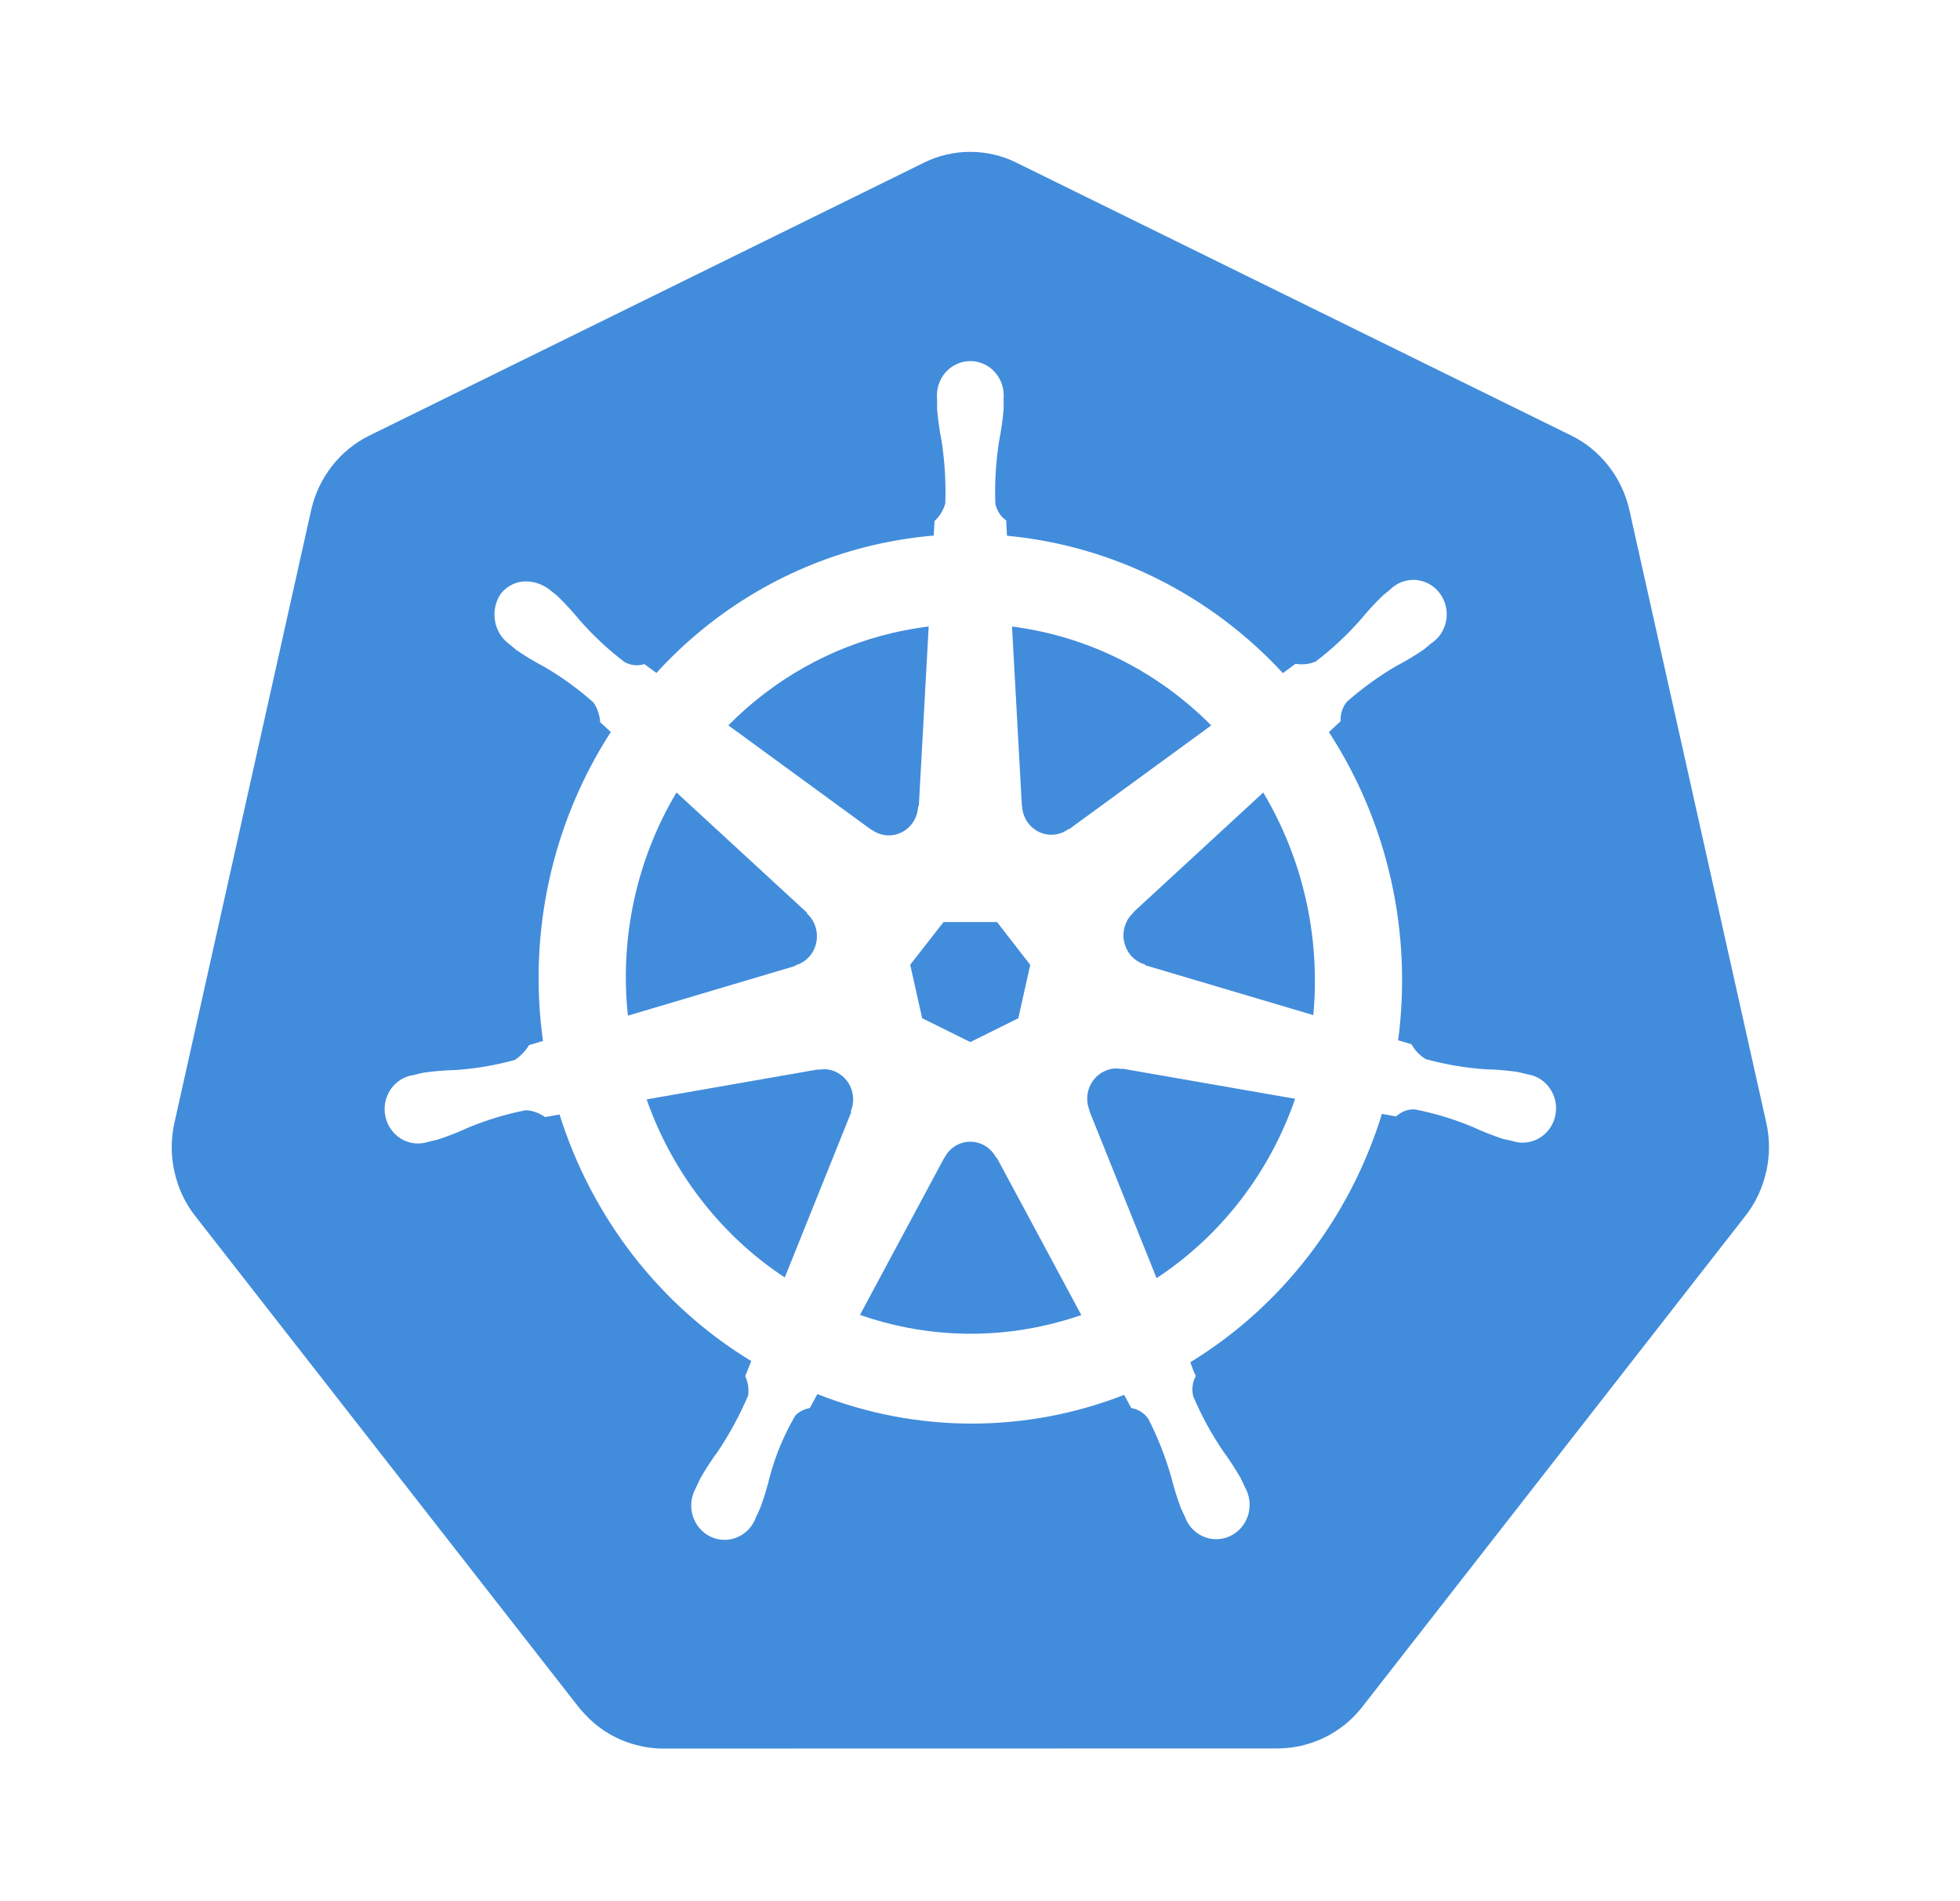
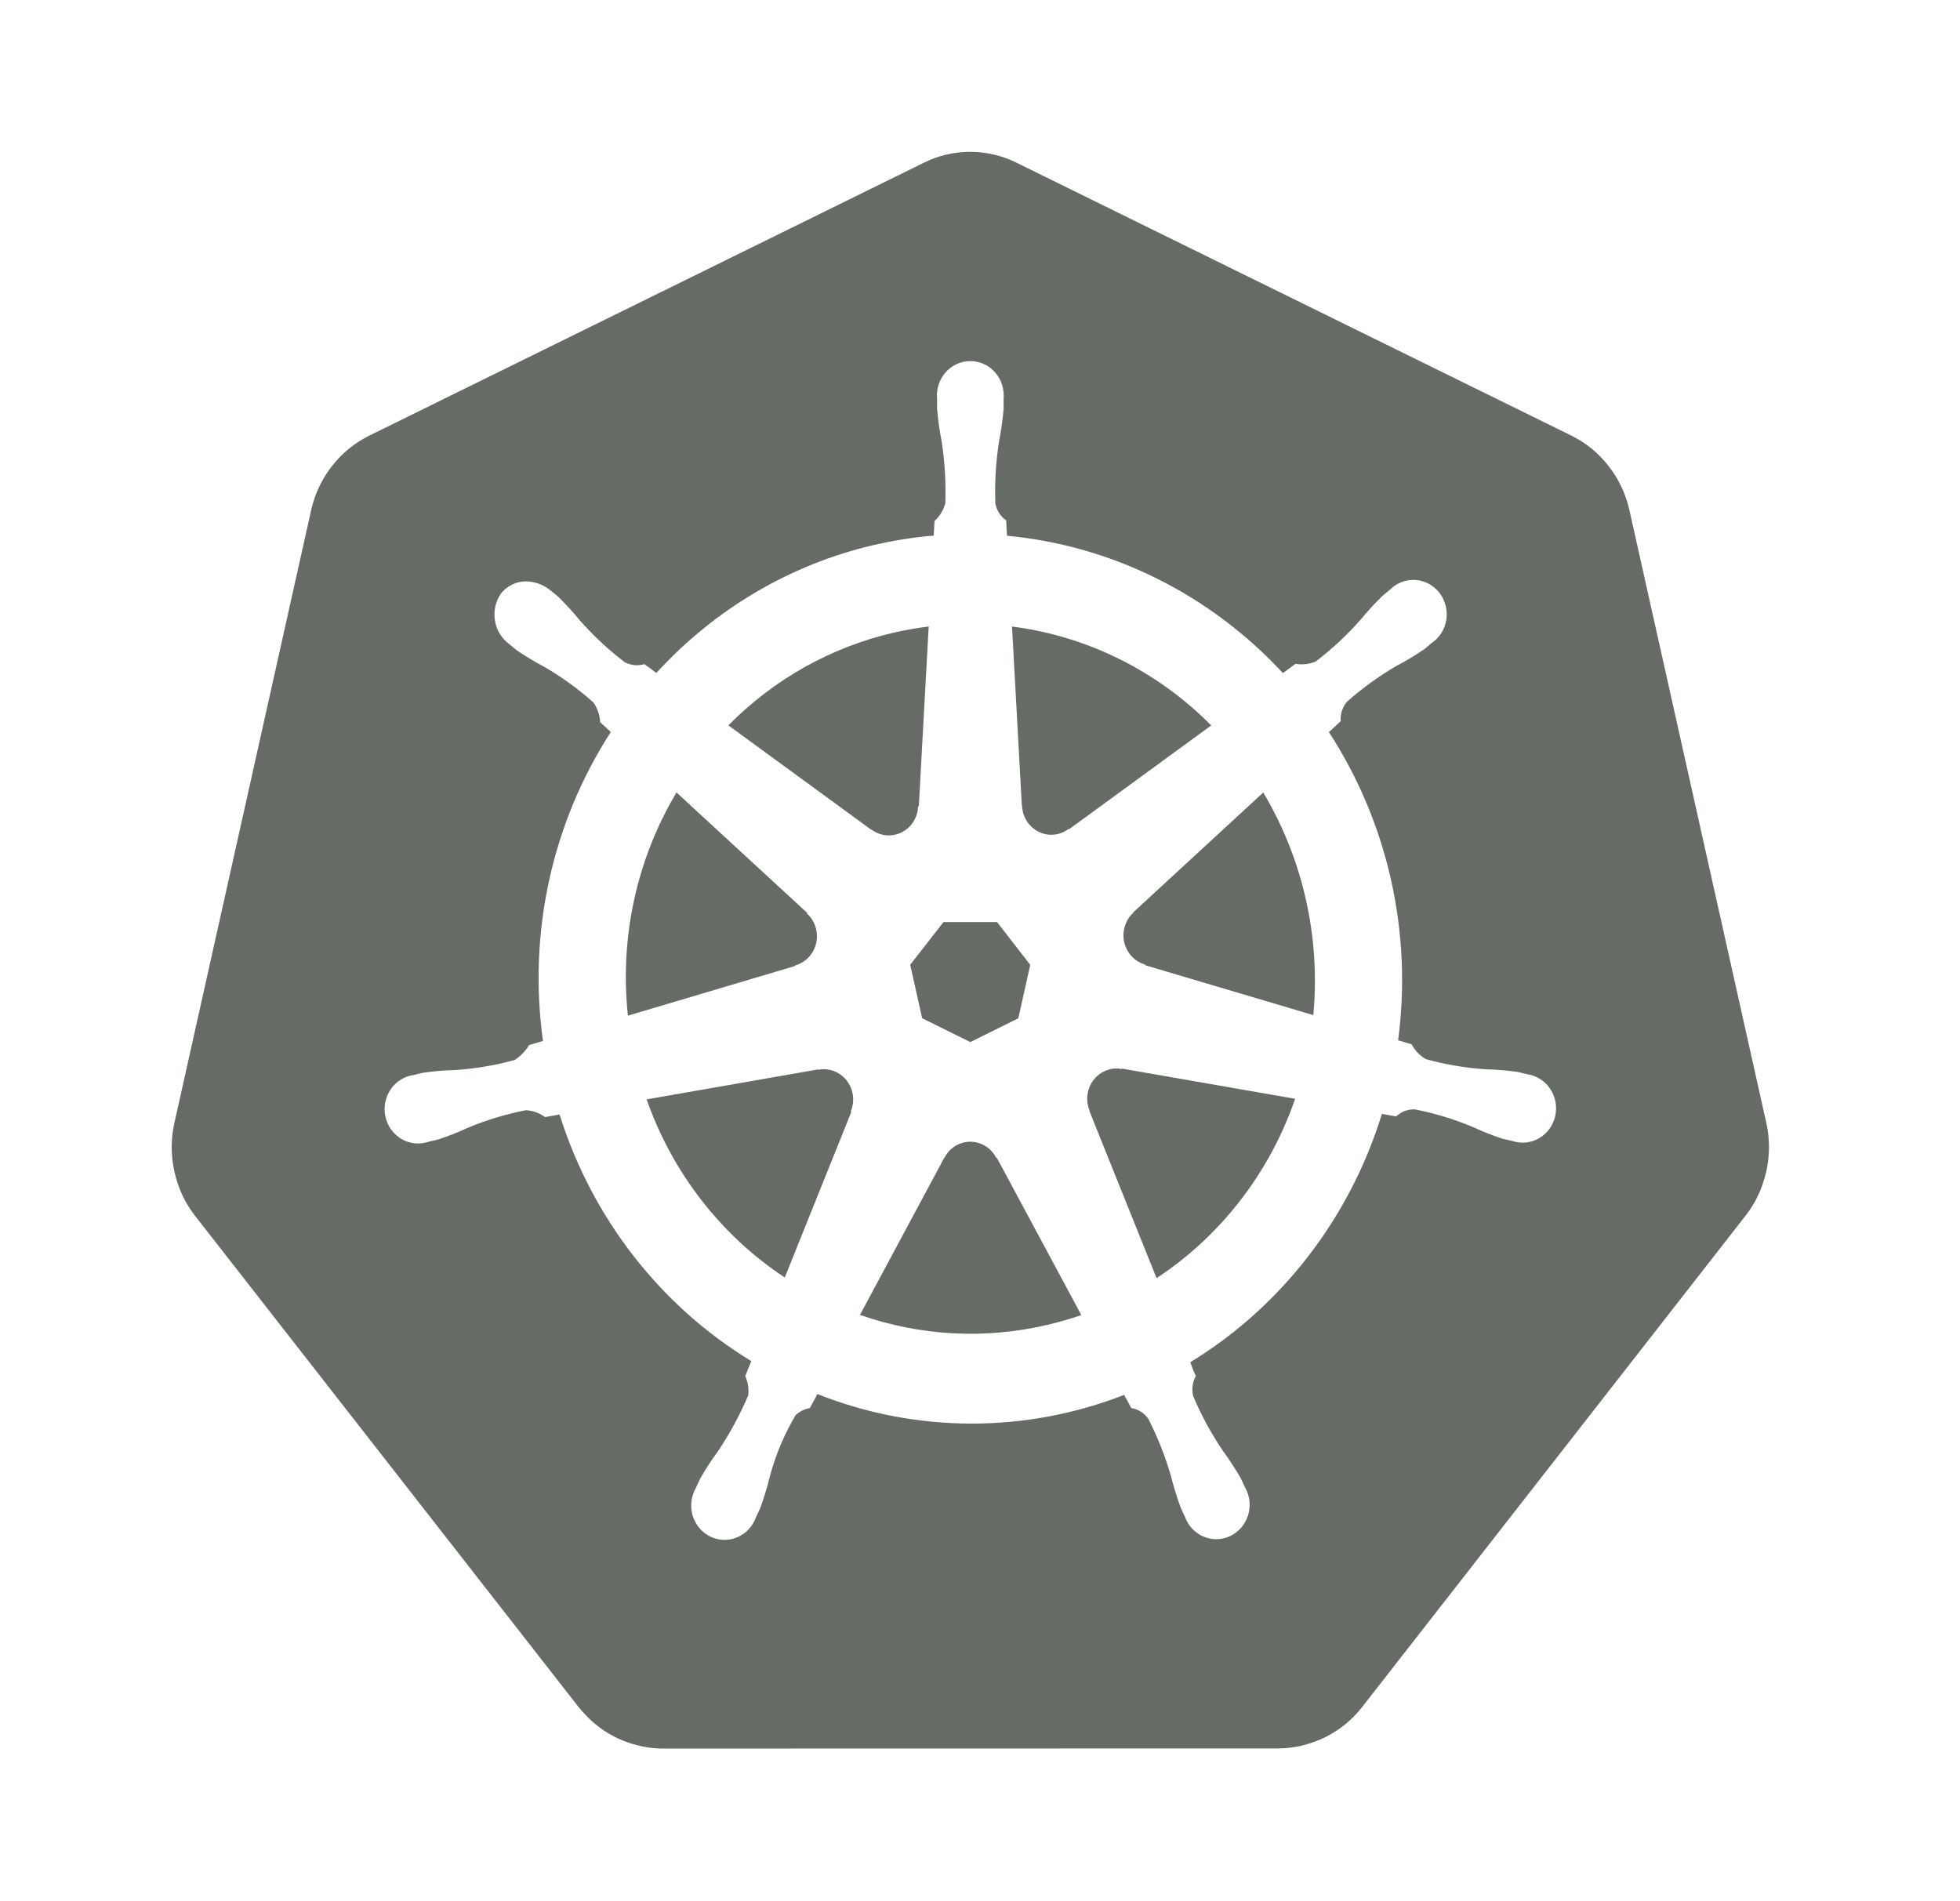
<svg xmlns="http://www.w3.org/2000/svg" width="33" height="32" viewBox="0 0 33 32" fill="none">
-   <path d="M18.887 18.001C18.849 17.993 18.811 17.99 18.773 17.992C18.707 17.995 18.643 18.013 18.584 18.043C18.47 18.099 18.381 18.2 18.336 18.323C18.292 18.445 18.295 18.581 18.345 18.702L18.342 18.707L19.473 21.522C20.555 20.81 21.376 19.748 21.806 18.502L18.892 17.994L18.887 18.001ZM14.352 18.4C14.327 18.289 14.267 18.189 14.181 18.118C14.096 18.046 13.989 18.006 13.879 18.004C13.846 18.004 13.813 18.007 13.781 18.013L13.777 18.007L10.887 18.512C11.321 19.748 12.139 20.802 13.213 21.511L14.333 18.724L14.324 18.713C14.366 18.614 14.375 18.504 14.352 18.4ZM16.771 19.493C16.729 19.412 16.666 19.344 16.59 19.297C16.513 19.25 16.426 19.225 16.336 19.225C16.247 19.225 16.16 19.25 16.083 19.297C16.006 19.345 15.944 19.413 15.902 19.494H15.899L14.479 22.141C15.496 22.497 16.59 22.555 17.637 22.308C17.831 22.262 18.021 22.208 18.206 22.144L16.782 19.493L16.771 19.493ZM21.269 13.345L19.083 15.36L19.084 15.367C19.017 15.427 18.967 15.505 18.94 15.593C18.912 15.68 18.908 15.774 18.928 15.863C18.948 15.953 18.991 16.035 19.052 16.102C19.114 16.168 19.192 16.216 19.278 16.24L19.281 16.253L22.112 17.093C22.234 15.782 21.938 14.466 21.269 13.345V13.345ZM17.208 13.57C17.212 13.662 17.24 13.751 17.289 13.828C17.339 13.904 17.407 13.966 17.488 14.006C17.568 14.046 17.657 14.062 17.746 14.054C17.835 14.046 17.92 14.012 17.992 13.958L18.001 13.962L20.393 12.215C19.482 11.296 18.304 10.711 17.039 10.55L17.205 13.57L17.208 13.57ZM14.675 13.97C14.747 14.024 14.832 14.056 14.921 14.065C15.01 14.073 15.099 14.056 15.179 14.016C15.26 13.976 15.328 13.915 15.377 13.838C15.426 13.761 15.454 13.672 15.458 13.58L15.47 13.574L15.636 10.549C15.436 10.574 15.236 10.61 15.039 10.655C13.991 10.898 13.029 11.438 12.263 12.214L14.67 13.972L14.675 13.97ZM13.391 16.255C13.477 16.231 13.556 16.183 13.617 16.117C13.679 16.05 13.723 15.968 13.742 15.878C13.762 15.788 13.758 15.695 13.73 15.607C13.703 15.52 13.653 15.442 13.585 15.381L13.588 15.369L11.39 13.344C10.719 14.468 10.431 15.791 10.572 17.102L13.389 16.265L13.391 16.255ZM15.526 17.145L16.337 17.547L17.145 17.146L17.346 16.247L16.787 15.526H15.886L15.325 16.245L15.526 17.145Z" fill="#428CDC" />
-   <path d="M29.741 18.917L27.431 8.577C27.369 8.31 27.25 8.06 27.082 7.846C26.915 7.631 26.704 7.458 26.463 7.338L17.111 2.738C16.869 2.618 16.604 2.557 16.335 2.557C16.066 2.557 15.801 2.618 15.559 2.738L6.208 7.34C5.968 7.46 5.756 7.634 5.589 7.848C5.422 8.062 5.303 8.312 5.241 8.58L2.934 18.919C2.877 19.18 2.877 19.451 2.933 19.713C2.95 19.792 2.972 19.871 2.998 19.947C3.044 20.078 3.103 20.203 3.177 20.32C3.208 20.37 3.242 20.418 3.278 20.465L9.75 28.755C9.779 28.791 9.81 28.824 9.841 28.858C9.942 28.969 10.057 29.067 10.182 29.149C10.34 29.252 10.513 29.329 10.694 29.378C10.842 29.42 10.995 29.442 11.149 29.443H11.249L21.528 29.441C21.59 29.44 21.653 29.436 21.715 29.429C21.804 29.419 21.892 29.402 21.978 29.378C22.041 29.361 22.102 29.341 22.162 29.317C22.208 29.299 22.255 29.28 22.3 29.258C22.368 29.225 22.433 29.187 22.496 29.146C22.659 29.04 22.804 28.908 22.926 28.754L23.123 28.502L29.396 20.462C29.516 20.307 29.61 20.132 29.675 19.945C29.702 19.868 29.724 19.79 29.742 19.71C29.798 19.448 29.798 19.177 29.741 18.916L29.741 18.917ZM20.041 22.938C20.067 23.017 20.098 23.095 20.134 23.171C20.076 23.274 20.061 23.396 20.09 23.511C20.226 23.832 20.393 24.139 20.587 24.426C20.695 24.573 20.795 24.727 20.887 24.886C20.909 24.929 20.939 24.995 20.96 25.041C21 25.11 21.026 25.188 21.036 25.268C21.045 25.348 21.038 25.43 21.016 25.507C20.993 25.584 20.954 25.656 20.903 25.717C20.852 25.778 20.789 25.828 20.718 25.862C20.647 25.897 20.57 25.916 20.491 25.918C20.413 25.92 20.335 25.905 20.262 25.874C20.19 25.843 20.125 25.797 20.07 25.738C20.016 25.68 19.975 25.61 19.948 25.534C19.927 25.489 19.897 25.429 19.879 25.386C19.815 25.213 19.761 25.037 19.716 24.858C19.619 24.522 19.491 24.197 19.332 23.888C19.264 23.792 19.161 23.728 19.047 23.709C19.029 23.677 18.962 23.552 18.927 23.488C17.262 24.137 15.423 24.132 13.762 23.474L13.635 23.71C13.545 23.725 13.461 23.767 13.394 23.831C13.203 24.154 13.057 24.503 12.96 24.867C12.917 25.047 12.863 25.223 12.799 25.396C12.781 25.438 12.751 25.497 12.73 25.542V25.544L12.729 25.545C12.702 25.621 12.661 25.691 12.607 25.749C12.552 25.808 12.487 25.854 12.414 25.885C12.342 25.916 12.264 25.931 12.185 25.929C12.107 25.927 12.03 25.908 11.959 25.873C11.887 25.838 11.824 25.789 11.773 25.727C11.722 25.666 11.684 25.594 11.661 25.517C11.639 25.439 11.632 25.358 11.642 25.278C11.652 25.197 11.678 25.12 11.718 25.051C11.739 25.005 11.768 24.939 11.79 24.896C11.881 24.736 11.981 24.582 12.09 24.435C12.287 24.14 12.457 23.825 12.597 23.497C12.611 23.385 12.594 23.272 12.547 23.171L12.649 22.919C11.117 21.988 9.969 20.511 9.421 18.767L9.177 18.81C9.082 18.741 8.971 18.701 8.855 18.694C8.521 18.759 8.195 18.858 7.879 18.989C7.716 19.065 7.548 19.131 7.377 19.187C7.337 19.199 7.278 19.21 7.232 19.221C7.229 19.222 7.225 19.224 7.222 19.225C7.219 19.225 7.216 19.225 7.213 19.226C7.139 19.251 7.06 19.26 6.982 19.252C6.904 19.244 6.829 19.219 6.761 19.18C6.693 19.14 6.634 19.086 6.587 19.021C6.54 18.957 6.507 18.883 6.49 18.804C6.472 18.726 6.471 18.644 6.486 18.565C6.501 18.486 6.532 18.411 6.576 18.345C6.621 18.279 6.679 18.223 6.746 18.181C6.812 18.139 6.887 18.112 6.964 18.102L6.973 18.1L6.977 18.099C7.024 18.087 7.084 18.071 7.127 18.063C7.305 18.037 7.484 18.022 7.664 18.018C8.003 17.995 8.339 17.939 8.667 17.848C8.764 17.785 8.847 17.699 8.908 17.598L9.142 17.528C8.888 15.708 9.295 13.856 10.284 12.326L10.105 12.161C10.098 12.042 10.059 11.927 9.992 11.829C9.735 11.6 9.456 11.398 9.16 11.226C9 11.142 8.845 11.049 8.696 10.947C8.662 10.92 8.617 10.881 8.58 10.85L8.572 10.844C8.444 10.75 8.358 10.608 8.333 10.448C8.307 10.289 8.343 10.126 8.434 9.994C8.488 9.927 8.556 9.873 8.633 9.838C8.711 9.802 8.795 9.786 8.88 9.791C9.022 9.797 9.159 9.85 9.27 9.943C9.308 9.973 9.36 10.014 9.394 10.044C9.524 10.171 9.648 10.306 9.763 10.447C9.992 10.706 10.244 10.942 10.518 11.15C10.62 11.205 10.739 11.217 10.85 11.183C10.917 11.233 10.984 11.283 11.052 11.331C12.035 10.254 13.309 9.504 14.709 9.178C15.042 9.101 15.38 9.047 15.721 9.018L15.734 8.774C15.821 8.695 15.884 8.591 15.916 8.476C15.928 8.126 15.907 7.776 15.854 7.43C15.818 7.249 15.793 7.066 15.777 6.882C15.776 6.84 15.778 6.782 15.778 6.734C15.778 6.729 15.777 6.723 15.777 6.718C15.769 6.637 15.778 6.556 15.802 6.479C15.827 6.402 15.867 6.331 15.919 6.271C15.972 6.211 16.036 6.163 16.108 6.13C16.18 6.097 16.258 6.08 16.337 6.08C16.415 6.08 16.493 6.097 16.565 6.13C16.637 6.162 16.701 6.21 16.754 6.271C16.807 6.331 16.847 6.401 16.871 6.478C16.896 6.555 16.904 6.637 16.897 6.717C16.897 6.768 16.899 6.835 16.898 6.881C16.883 7.066 16.857 7.249 16.821 7.43C16.767 7.775 16.746 8.126 16.758 8.476C16.78 8.593 16.845 8.696 16.941 8.764C16.942 8.806 16.949 8.945 16.954 9.021C18.723 9.187 20.374 10.009 21.6 11.334L21.813 11.177C21.927 11.198 22.045 11.184 22.152 11.139C22.425 10.931 22.678 10.695 22.907 10.436C23.023 10.294 23.146 10.16 23.277 10.033C23.311 10.003 23.363 9.962 23.401 9.931C23.457 9.874 23.524 9.83 23.598 9.801C23.672 9.773 23.751 9.76 23.829 9.765C23.908 9.77 23.985 9.792 24.055 9.829C24.125 9.867 24.187 9.919 24.236 9.983C24.285 10.046 24.32 10.12 24.34 10.198C24.36 10.277 24.364 10.359 24.351 10.439C24.338 10.519 24.308 10.596 24.265 10.664C24.221 10.731 24.165 10.789 24.098 10.832C24.061 10.864 24.011 10.907 23.975 10.935C23.825 11.037 23.67 11.131 23.51 11.214C23.214 11.387 22.935 11.589 22.677 11.817C22.602 11.908 22.565 12.025 22.572 12.144C22.541 12.173 22.432 12.273 22.374 12.327C23.366 13.851 23.781 15.698 23.54 17.517L23.766 17.584C23.822 17.689 23.906 17.776 24.007 17.834C24.335 17.925 24.672 17.982 25.011 18.005C25.19 18.009 25.369 18.024 25.547 18.049C25.594 18.058 25.663 18.077 25.71 18.088C25.788 18.099 25.863 18.126 25.929 18.168C25.996 18.21 26.054 18.266 26.098 18.332C26.143 18.398 26.174 18.473 26.189 18.552C26.204 18.631 26.202 18.713 26.185 18.791C26.168 18.87 26.134 18.944 26.088 19.008C26.041 19.073 25.982 19.127 25.913 19.166C25.845 19.206 25.77 19.23 25.692 19.238C25.614 19.246 25.536 19.237 25.461 19.212L25.453 19.211C25.45 19.21 25.446 19.208 25.442 19.207C25.396 19.197 25.338 19.186 25.298 19.175C25.127 19.119 24.959 19.052 24.796 18.976C24.48 18.844 24.153 18.745 23.819 18.68C23.704 18.676 23.591 18.719 23.506 18.799C23.427 18.784 23.347 18.77 23.267 18.756C22.726 20.511 21.577 21.999 20.041 22.938V22.938Z" fill="#428CDC" />
+   <path d="M18.887 18.001C18.849 17.993 18.811 17.99 18.773 17.992C18.707 17.995 18.643 18.013 18.584 18.043C18.47 18.099 18.381 18.2 18.336 18.323C18.292 18.445 18.295 18.581 18.345 18.702L18.342 18.707L19.473 21.522C20.555 20.81 21.376 19.748 21.806 18.502L18.892 17.994L18.887 18.001ZM14.352 18.4C14.327 18.289 14.267 18.189 14.181 18.118C14.096 18.046 13.989 18.006 13.879 18.004C13.846 18.004 13.813 18.007 13.781 18.013L13.777 18.007L10.887 18.512C11.321 19.748 12.139 20.802 13.213 21.511L14.333 18.724L14.324 18.713C14.366 18.614 14.375 18.504 14.352 18.4ZM16.771 19.493C16.729 19.412 16.666 19.344 16.59 19.297C16.513 19.25 16.426 19.225 16.336 19.225C16.247 19.225 16.16 19.25 16.083 19.297C16.006 19.345 15.944 19.413 15.902 19.494H15.899L14.479 22.141C15.496 22.497 16.59 22.555 17.637 22.308C17.831 22.262 18.021 22.208 18.206 22.144L16.782 19.493L16.771 19.493ZM21.269 13.345L19.083 15.36L19.084 15.367C19.017 15.427 18.967 15.505 18.94 15.593C18.912 15.68 18.908 15.774 18.928 15.863C18.948 15.953 18.991 16.035 19.052 16.102C19.114 16.168 19.192 16.216 19.278 16.24L19.281 16.253L22.112 17.093C22.234 15.782 21.938 14.466 21.269 13.345V13.345ZM17.208 13.57C17.212 13.662 17.24 13.751 17.289 13.828C17.339 13.904 17.407 13.966 17.488 14.006C17.568 14.046 17.657 14.062 17.746 14.054C17.835 14.046 17.92 14.012 17.992 13.958L18.001 13.962L20.393 12.215C19.482 11.296 18.304 10.711 17.039 10.55L17.205 13.57L17.208 13.57ZM14.675 13.97C14.747 14.024 14.832 14.056 14.921 14.065C15.01 14.073 15.099 14.056 15.179 14.016C15.26 13.976 15.328 13.915 15.377 13.838C15.426 13.761 15.454 13.672 15.458 13.58L15.47 13.574L15.636 10.549C15.436 10.574 15.236 10.61 15.039 10.655C13.991 10.898 13.029 11.438 12.263 12.214L14.67 13.972L14.675 13.97ZM13.391 16.255C13.477 16.231 13.556 16.183 13.617 16.117C13.679 16.05 13.723 15.968 13.742 15.878C13.762 15.788 13.758 15.695 13.73 15.607C13.703 15.52 13.653 15.442 13.585 15.381L13.588 15.369L11.39 13.344C10.719 14.468 10.431 15.791 10.572 17.102L13.389 16.265L13.391 16.255ZM15.526 17.145L16.337 17.547L17.145 17.146L17.346 16.247L16.787 15.526H15.886L15.325 16.245L15.526 17.145Z" fill="#676B66" />
+   <path d="M29.741 18.917L27.431 8.577C27.369 8.31 27.25 8.06 27.082 7.846C26.915 7.631 26.704 7.458 26.463 7.338L17.111 2.738C16.869 2.618 16.604 2.557 16.335 2.557C16.066 2.557 15.801 2.618 15.559 2.738L6.208 7.34C5.968 7.46 5.756 7.634 5.589 7.848C5.422 8.062 5.303 8.312 5.241 8.58L2.934 18.919C2.877 19.18 2.877 19.451 2.933 19.713C2.95 19.792 2.972 19.871 2.998 19.947C3.044 20.078 3.103 20.203 3.177 20.32C3.208 20.37 3.242 20.418 3.278 20.465L9.75 28.755C9.779 28.791 9.81 28.824 9.841 28.858C9.942 28.969 10.057 29.067 10.182 29.149C10.34 29.252 10.513 29.329 10.694 29.378C10.842 29.42 10.995 29.442 11.149 29.443H11.249L21.528 29.441C21.59 29.44 21.653 29.436 21.715 29.429C21.804 29.419 21.892 29.402 21.978 29.378C22.041 29.361 22.102 29.341 22.162 29.317C22.208 29.299 22.255 29.28 22.3 29.258C22.368 29.225 22.433 29.187 22.496 29.146C22.659 29.04 22.804 28.908 22.926 28.754L23.123 28.502L29.396 20.462C29.516 20.307 29.61 20.132 29.675 19.945C29.702 19.868 29.724 19.79 29.742 19.71C29.798 19.448 29.798 19.177 29.741 18.916L29.741 18.917ZM20.041 22.938C20.067 23.017 20.098 23.095 20.134 23.171C20.076 23.274 20.061 23.396 20.09 23.511C20.226 23.832 20.393 24.139 20.587 24.426C20.695 24.573 20.795 24.727 20.887 24.886C20.909 24.929 20.939 24.995 20.96 25.041C21 25.11 21.026 25.188 21.036 25.268C21.045 25.348 21.038 25.43 21.016 25.507C20.993 25.584 20.954 25.656 20.903 25.717C20.852 25.778 20.789 25.828 20.718 25.862C20.647 25.897 20.57 25.916 20.491 25.918C20.413 25.92 20.335 25.905 20.262 25.874C20.19 25.843 20.125 25.797 20.07 25.738C20.016 25.68 19.975 25.61 19.948 25.534C19.927 25.489 19.897 25.429 19.879 25.386C19.815 25.213 19.761 25.037 19.716 24.858C19.619 24.522 19.491 24.197 19.332 23.888C19.264 23.792 19.161 23.728 19.047 23.709C19.029 23.677 18.962 23.552 18.927 23.488C17.262 24.137 15.423 24.132 13.762 23.474L13.635 23.71C13.545 23.725 13.461 23.767 13.394 23.831C13.203 24.154 13.057 24.503 12.96 24.867C12.917 25.047 12.863 25.223 12.799 25.396C12.781 25.438 12.751 25.497 12.73 25.542V25.544L12.729 25.545C12.702 25.621 12.661 25.691 12.607 25.749C12.552 25.808 12.487 25.854 12.414 25.885C12.342 25.916 12.264 25.931 12.185 25.929C12.107 25.927 12.03 25.908 11.959 25.873C11.887 25.838 11.824 25.789 11.773 25.727C11.722 25.666 11.684 25.594 11.661 25.517C11.639 25.439 11.632 25.358 11.642 25.278C11.652 25.197 11.678 25.12 11.718 25.051C11.739 25.005 11.768 24.939 11.79 24.896C11.881 24.736 11.981 24.582 12.09 24.435C12.287 24.14 12.457 23.825 12.597 23.497C12.611 23.385 12.594 23.272 12.547 23.171L12.649 22.919C11.117 21.988 9.969 20.511 9.421 18.767L9.177 18.81C9.082 18.741 8.971 18.701 8.855 18.694C8.521 18.759 8.195 18.858 7.879 18.989C7.716 19.065 7.548 19.131 7.377 19.187C7.337 19.199 7.278 19.21 7.232 19.221C7.229 19.222 7.225 19.224 7.222 19.225C7.219 19.225 7.216 19.225 7.213 19.226C7.139 19.251 7.06 19.26 6.982 19.252C6.904 19.244 6.829 19.219 6.761 19.18C6.693 19.14 6.634 19.086 6.587 19.021C6.54 18.957 6.507 18.883 6.49 18.804C6.472 18.726 6.471 18.644 6.486 18.565C6.501 18.486 6.532 18.411 6.576 18.345C6.621 18.279 6.679 18.223 6.746 18.181C6.812 18.139 6.887 18.112 6.964 18.102L6.973 18.1L6.977 18.099C7.024 18.087 7.084 18.071 7.127 18.063C7.305 18.037 7.484 18.022 7.664 18.018C8.003 17.995 8.339 17.939 8.667 17.848C8.764 17.785 8.847 17.699 8.908 17.598L9.142 17.528C8.888 15.708 9.295 13.856 10.284 12.326L10.105 12.161C10.098 12.042 10.059 11.927 9.992 11.829C9.735 11.6 9.456 11.398 9.16 11.226C9 11.142 8.845 11.049 8.696 10.947C8.662 10.92 8.617 10.881 8.58 10.85L8.572 10.844C8.444 10.75 8.358 10.608 8.333 10.448C8.307 10.289 8.343 10.126 8.434 9.994C8.488 9.927 8.556 9.873 8.633 9.838C8.711 9.802 8.795 9.786 8.88 9.791C9.022 9.797 9.159 9.85 9.27 9.943C9.308 9.973 9.36 10.014 9.394 10.044C9.524 10.171 9.648 10.306 9.763 10.447C9.992 10.706 10.244 10.942 10.518 11.15C10.62 11.205 10.739 11.217 10.85 11.183C10.917 11.233 10.984 11.283 11.052 11.331C12.035 10.254 13.309 9.504 14.709 9.178C15.042 9.101 15.38 9.047 15.721 9.018L15.734 8.774C15.821 8.695 15.884 8.591 15.916 8.476C15.928 8.126 15.907 7.776 15.854 7.43C15.818 7.249 15.793 7.066 15.777 6.882C15.776 6.84 15.778 6.782 15.778 6.734C15.778 6.729 15.777 6.723 15.777 6.718C15.769 6.637 15.778 6.556 15.802 6.479C15.827 6.402 15.867 6.331 15.919 6.271C15.972 6.211 16.036 6.163 16.108 6.13C16.18 6.097 16.258 6.08 16.337 6.08C16.415 6.08 16.493 6.097 16.565 6.13C16.637 6.162 16.701 6.21 16.754 6.271C16.807 6.331 16.847 6.401 16.871 6.478C16.896 6.555 16.904 6.637 16.897 6.717C16.897 6.768 16.899 6.835 16.898 6.881C16.883 7.066 16.857 7.249 16.821 7.43C16.767 7.775 16.746 8.126 16.758 8.476C16.78 8.593 16.845 8.696 16.941 8.764C16.942 8.806 16.949 8.945 16.954 9.021C18.723 9.187 20.374 10.009 21.6 11.334L21.813 11.177C21.927 11.198 22.045 11.184 22.152 11.139C22.425 10.931 22.678 10.695 22.907 10.436C23.023 10.294 23.146 10.16 23.277 10.033C23.311 10.003 23.363 9.962 23.401 9.931C23.457 9.874 23.524 9.83 23.598 9.801C23.672 9.773 23.751 9.76 23.829 9.765C23.908 9.77 23.985 9.792 24.055 9.829C24.125 9.867 24.187 9.919 24.236 9.983C24.285 10.046 24.32 10.12 24.34 10.198C24.36 10.277 24.364 10.359 24.351 10.439C24.338 10.519 24.308 10.596 24.265 10.664C24.221 10.731 24.165 10.789 24.098 10.832C24.061 10.864 24.011 10.907 23.975 10.935C23.825 11.037 23.67 11.131 23.51 11.214C23.214 11.387 22.935 11.589 22.677 11.817C22.602 11.908 22.565 12.025 22.572 12.144C22.541 12.173 22.432 12.273 22.374 12.327C23.366 13.851 23.781 15.698 23.54 17.517L23.766 17.584C23.822 17.689 23.906 17.776 24.007 17.834C24.335 17.925 24.672 17.982 25.011 18.005C25.19 18.009 25.369 18.024 25.547 18.049C25.594 18.058 25.663 18.077 25.71 18.088C25.788 18.099 25.863 18.126 25.929 18.168C25.996 18.21 26.054 18.266 26.098 18.332C26.143 18.398 26.174 18.473 26.189 18.552C26.204 18.631 26.202 18.713 26.185 18.791C26.168 18.87 26.134 18.944 26.088 19.008C26.041 19.073 25.982 19.127 25.913 19.166C25.845 19.206 25.77 19.23 25.692 19.238C25.614 19.246 25.536 19.237 25.461 19.212L25.453 19.211C25.45 19.21 25.446 19.208 25.442 19.207C25.396 19.197 25.338 19.186 25.298 19.175C25.127 19.119 24.959 19.052 24.796 18.976C24.48 18.844 24.153 18.745 23.819 18.68C23.704 18.676 23.591 18.719 23.506 18.799C23.427 18.784 23.347 18.77 23.267 18.756C22.726 20.511 21.577 21.999 20.041 22.938V22.938Z" fill="#676B66" />
</svg>
